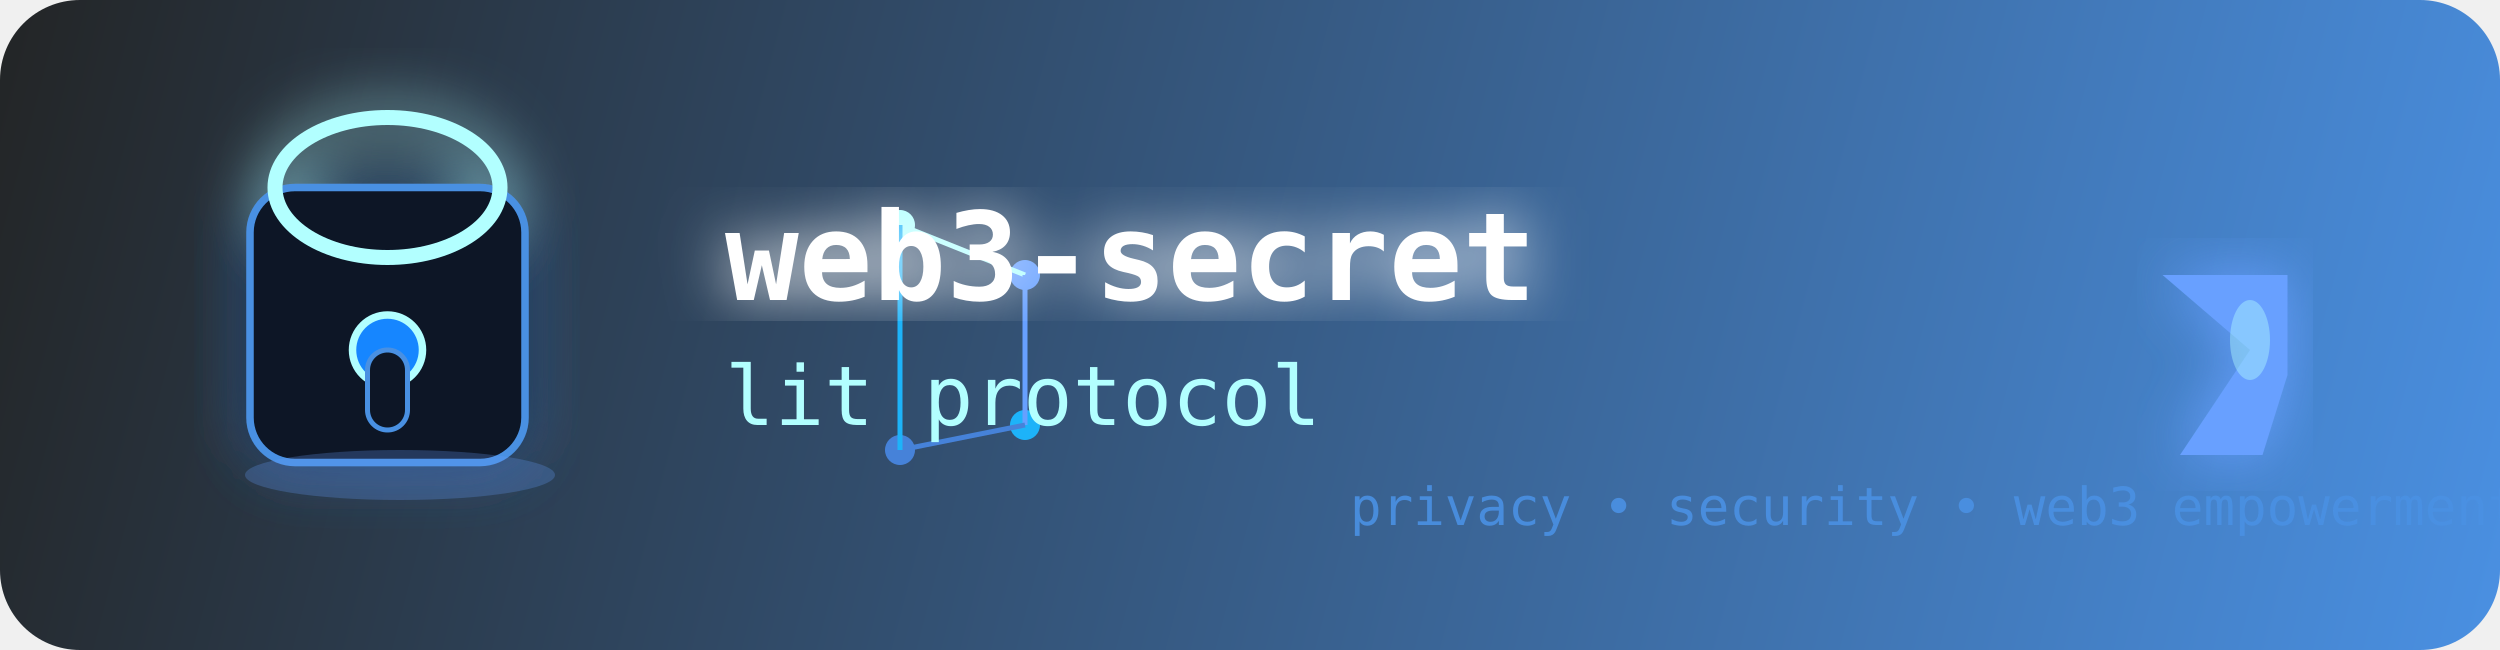
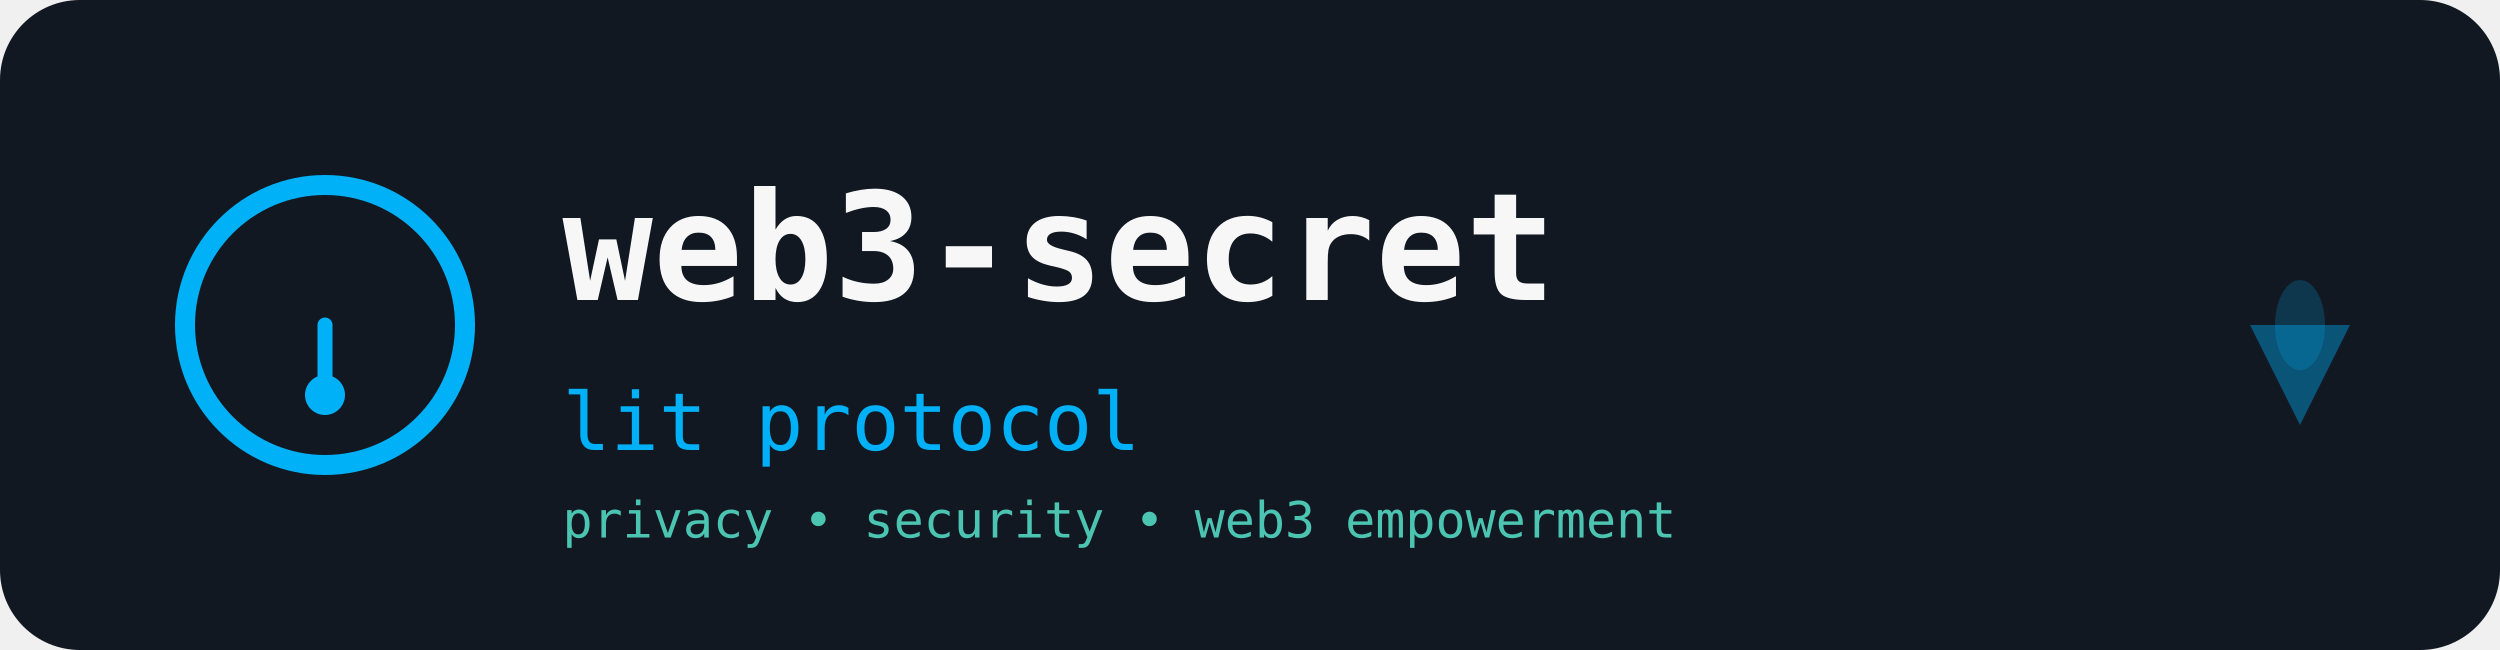
<svg xmlns="http://www.w3.org/2000/svg" width="1000" height="260" viewBox="0 0 1000 260" fill="none">
-   <defs>
-     <linearGradient id="bg" x1="0" y1="0" x2="1000" y2="260" gradientUnits="userSpaceOnUse">
-       <stop stop-color="#232526" />
-       <stop offset="1" stop-color="#4A90E2" />
-     </linearGradient>
-     <filter id="glow" x="-20%" y="-20%" width="140%" height="140%">
-       <feGaussianBlur stdDeviation="12" result="coloredBlur" />
-       <feMerge>
-         <feMergeNode in="coloredBlur" />
-         <feMergeNode in="SourceGraphic" />
-       </feMerge>
-     </filter>
-   </defs>
-   <rect width="1000" height="260" rx="32" fill="url(#bg)" />
-   <g filter="url(#glow)">
-     <rect x="100" y="75" rx="18" width="110" height="110" fill="#0A1626" stroke="#4A90E2" stroke-width="3" />
-     <ellipse cx="155" cy="75" rx="45" ry="28" fill="none" stroke="#B2FFFF" stroke-width="6" />
-     <circle cx="155" cy="140" r="14" fill="#1786FF" stroke="#B2FFFF" stroke-width="3" />
-     <rect x="147" y="140" width="16" height="32" rx="8" fill="#091828" stroke="#4A90E2" stroke-width="2" />
-   </g>
-   <ellipse cx="160" cy="190" rx="62" ry="10" fill="#67A0FF" opacity="0.25" />
-   <circle cx="360" cy="90" r="6" fill="#B2FFFF" />
-   <circle cx="410" cy="110" r="6" fill="#67A0FF" />
-   <circle cx="360" cy="180" r="6" fill="#4682D9" />
-   <circle cx="410" cy="170" r="6" fill="#1DB3F9" />
-   <line x1="360" y1="90" x2="410" y2="110" stroke="#B2FFFF" stroke-width="2" />
-   <line x1="410" y1="110" x2="410" y2="170" stroke="#67A0FF" stroke-width="2" />
-   <line x1="410" y1="170" x2="360" y2="180" stroke="#4682D9" stroke-width="2" />
-   <line x1="360" y1="180" x2="360" y2="90" stroke="#1DB3F9" stroke-width="2" />
-   <text x="290" y="120" font-family="Fira Code, monospace" font-size="49" font-weight="bold" fill="#FFFFFF" filter="url(#glow)">web3-secret</text>
-   <text x="290" y="170" font-family="Fira Code, monospace" font-size="33" fill="#B2FFFF">lit protocol</text>
-   <g>
-     <polygon points="865,110 900,140 872,182 905,182 915,150 915,110" fill="#67A0FF" filter="url(#glow)" />
-     <ellipse cx="900" cy="136" rx="8" ry="16" fill="#B2FFFF" opacity="0.41" />
-   </g>
-   <text x="540" y="210" font-family="Fira Code, monospace" font-size="21" fill="#4A90E2" opacity="0.91">
-     privacy • security • web3 empowerment
-   </text>
+   <rect width="1000" height="260" rx="32" fill="#111822" />
+   <circle cx="130" cy="130" r="56" stroke="#00B1F7" stroke-width="8" fill="none" />
+   <path d="M130 130v28" stroke="#00B1F7" stroke-width="6" stroke-linecap="round" />
+   <circle cx="130" cy="158" r="8" fill="#00B1F7" />
+   <text x="225" y="120" font-family="Fira Code, monospace" font-size="60" font-weight="bold" fill="#F7F7F7">web3-secret</text>
+   <text x="225" y="180" font-family="Fira Code, monospace" font-size="32" fill="#00B1F7">lit protocol</text>
+   <text x="225" y="215" font-family="Fira Code, monospace" font-size="20" fill="#5BEFD6" opacity="0.8">privacy • security • web3 empowerment</text>
+   <polygon points="900,130 940,130 920,170" fill="#00B1F7" opacity="0.4" />
+   <ellipse cx="920" cy="130" rx="10" ry="18" fill="#00B1F7" opacity="0.2" />
</svg>
